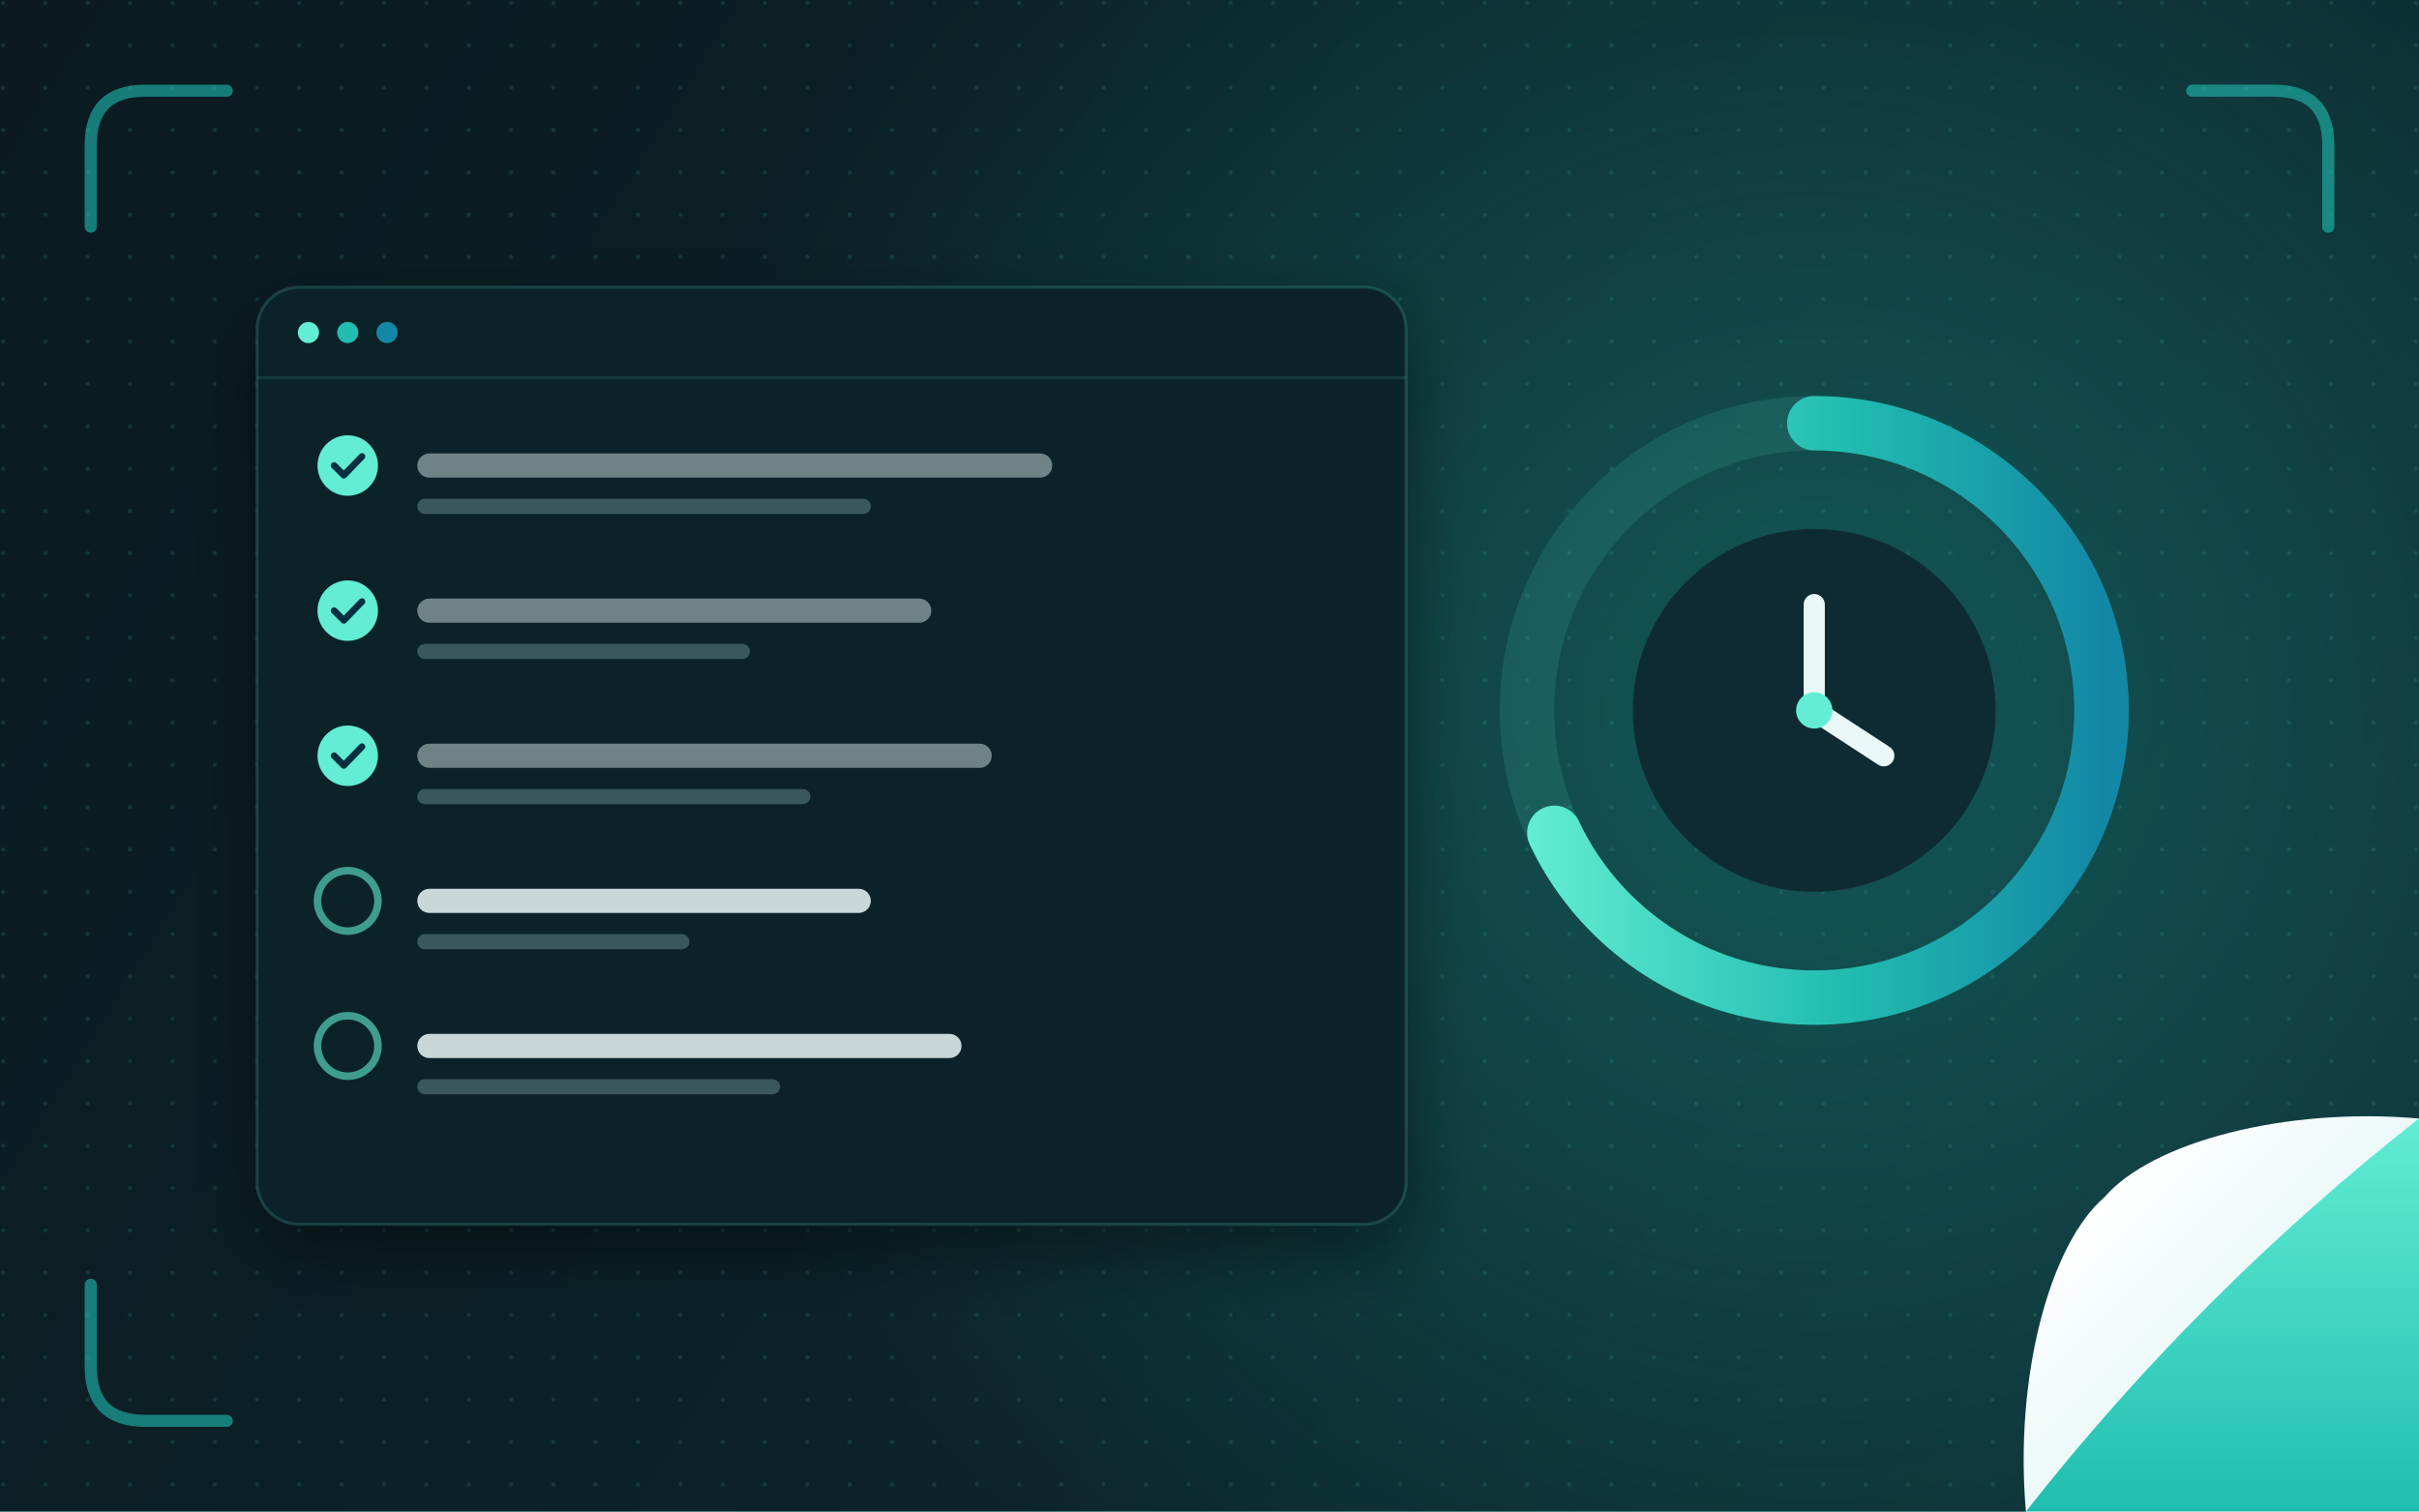
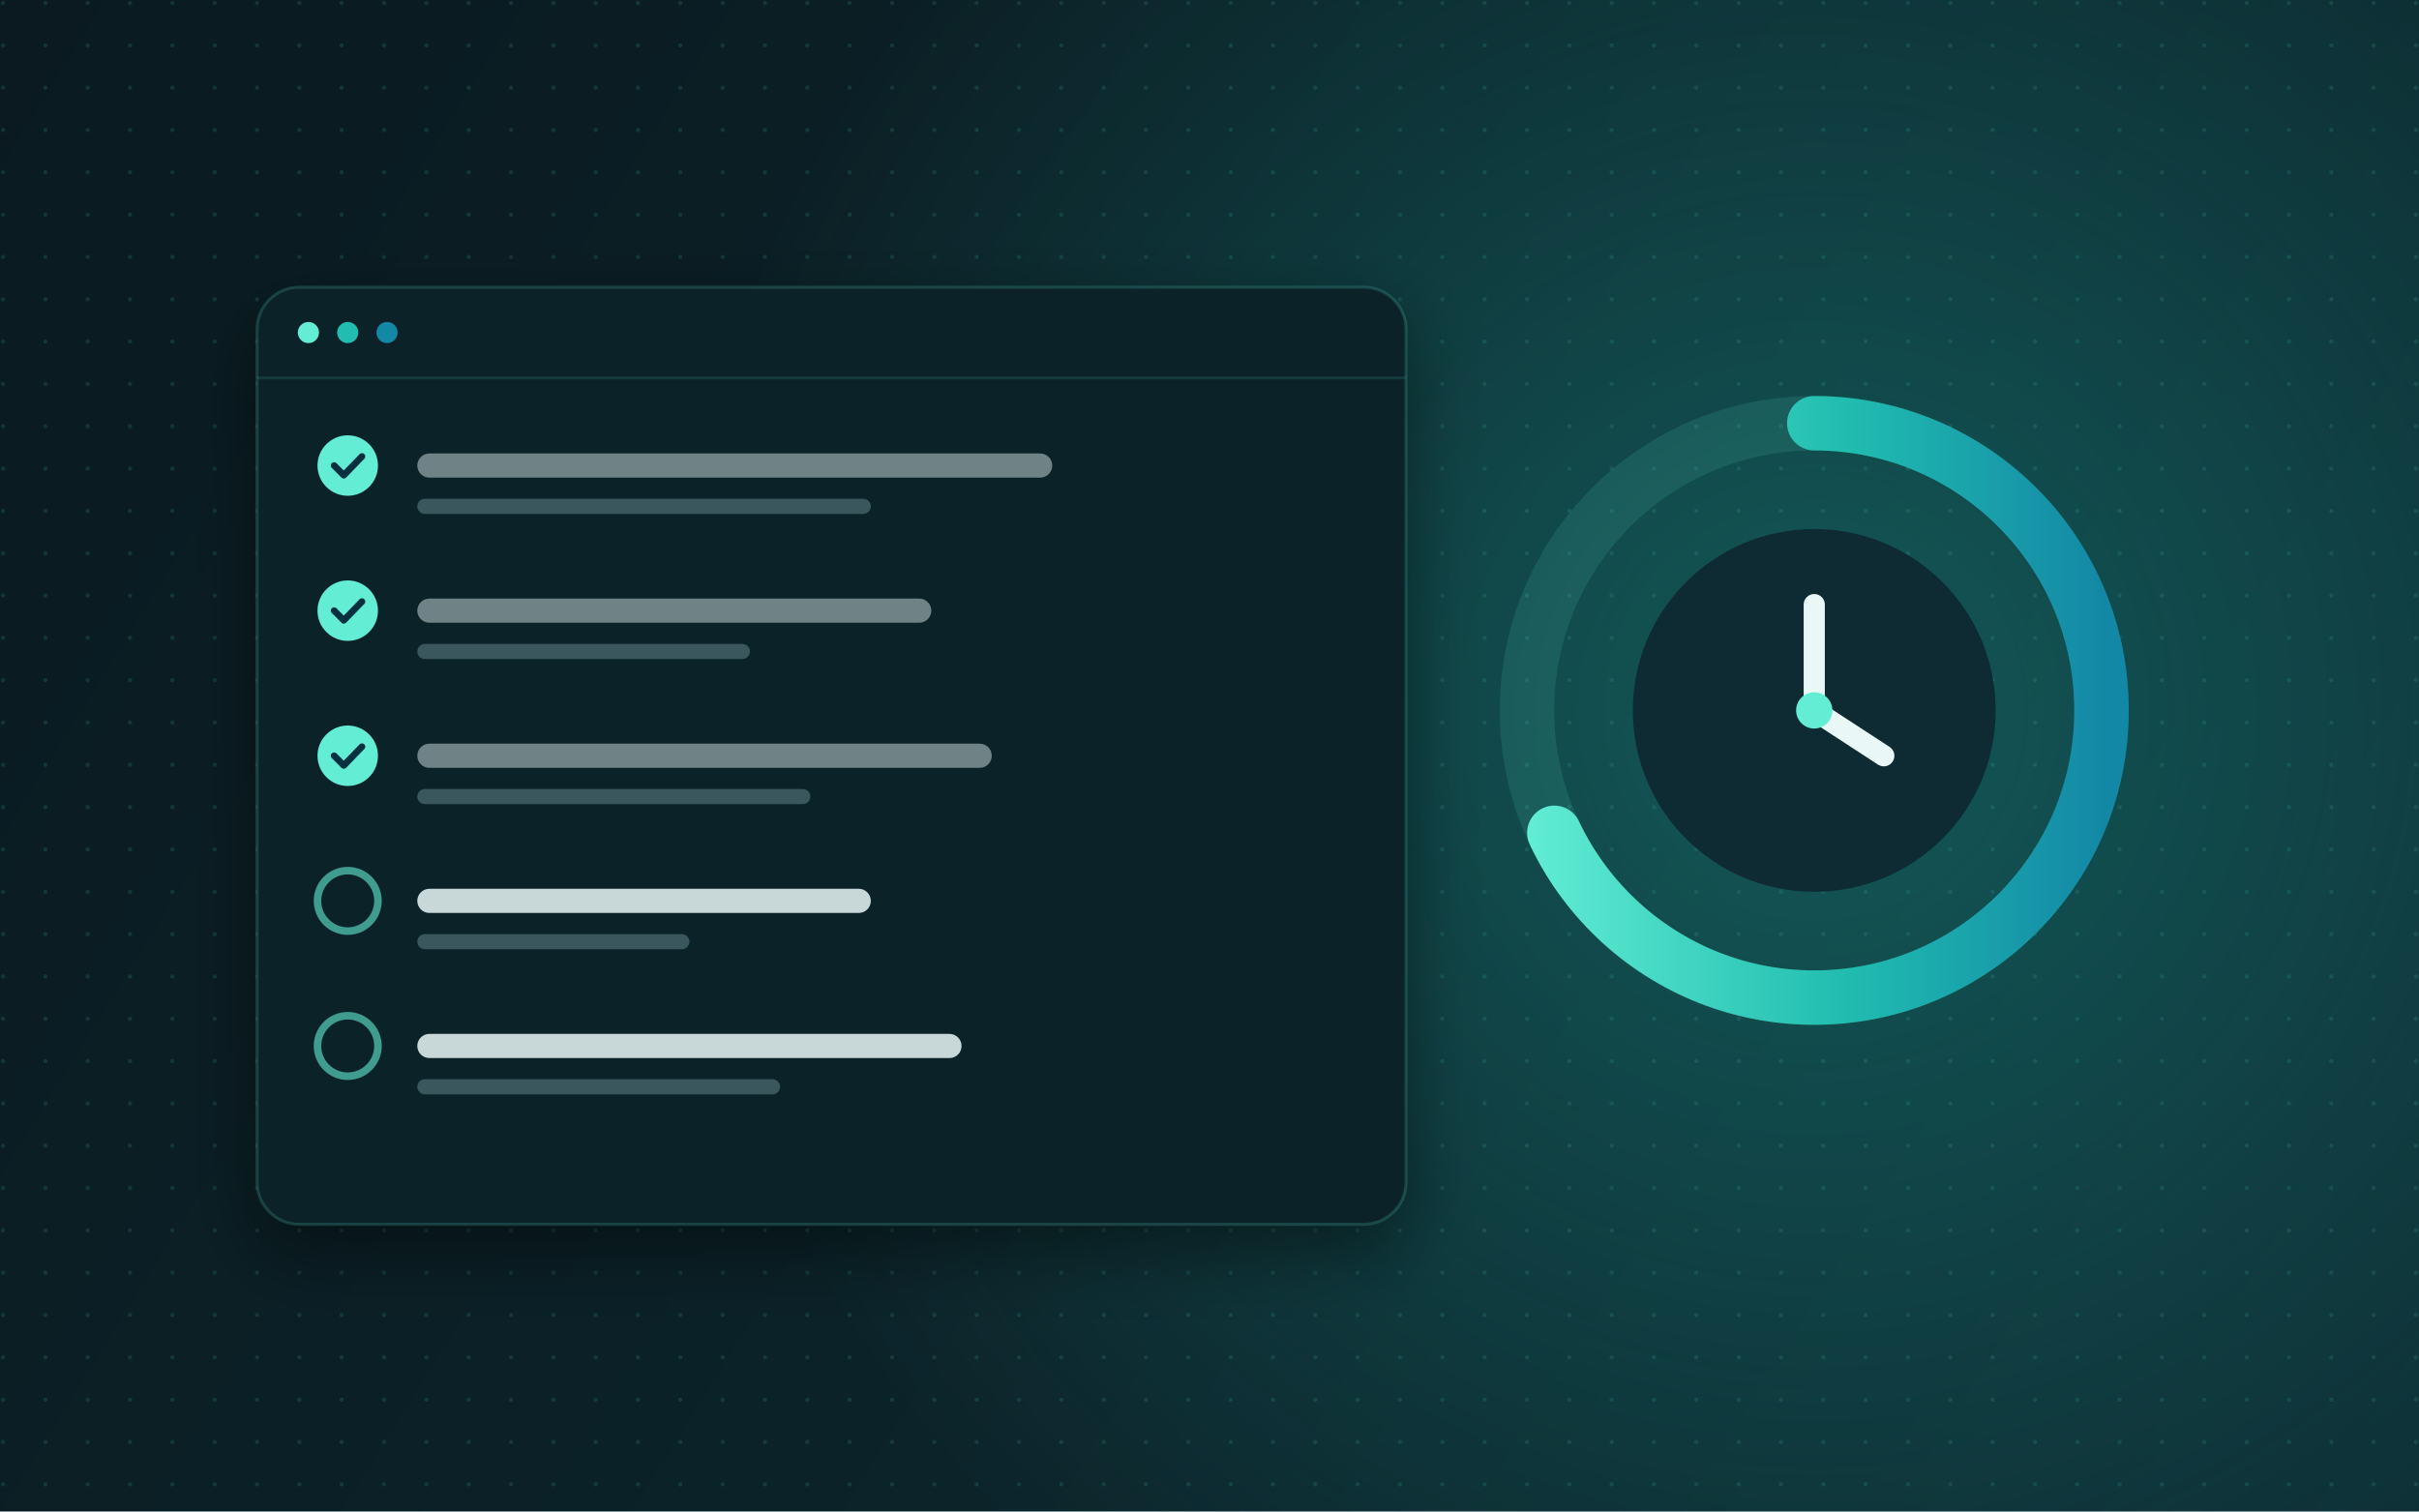
<svg xmlns="http://www.w3.org/2000/svg" width="1600" height="1000" viewBox="0 0 1600 1000" role="img">
  <defs>
    <linearGradient id="nw-bg" x1="0" y1="0" x2="1600" y2="1000" gradientUnits="userSpaceOnUse">
      <stop offset="0" stop-color="#0A1A20" />
      <stop offset="1" stop-color="#0D2A31" />
    </linearGradient>
    <radialGradient id="nw-glow" cx="1200" cy="470" r="760" gradientUnits="userSpaceOnUse">
      <stop offset="0" stop-color="#21BDB0" stop-opacity="0.34" />
      <stop offset="1" stop-color="#21BDB0" stop-opacity="0" />
    </radialGradient>
    <linearGradient id="nw-tile" x1="0" y1="0" x2="0" y2="1">
      <stop offset="0" stop-color="#62EDD4" />
      <stop offset="0.55" stop-color="#21BDB0" />
      <stop offset="1" stop-color="#1388A6" />
    </linearGradient>
-     <linearGradient id="nw-back" x1="0" y1="740" x2="0" y2="1000" gradientUnits="userSpaceOnUse">
-       <stop offset="0" stop-color="#62EDD4" />
-       <stop offset="1" stop-color="#21BDB0" />
-     </linearGradient>
-     <linearGradient id="nw-flap" x1="1574" y1="974" x2="1392" y2="792" gradientUnits="userSpaceOnUse">
-       <stop offset="0" stop-color="#A6D3D6" />
-       <stop offset="0.5" stop-color="#E9F7F7" />
-       <stop offset="1" stop-color="#FFFFFF" />
-     </linearGradient>
    <linearGradient id="nw-line" x1="0" y1="0" x2="1" y2="0">
      <stop offset="0" stop-color="#62EDD4" stop-opacity="0" />
      <stop offset="0.5" stop-color="#62EDD4" />
      <stop offset="1" stop-color="#62EDD4" stop-opacity="0" />
    </linearGradient>
    <pattern id="nw-dots" width="28" height="28" patternUnits="userSpaceOnUse">
      <circle cx="2" cy="2" r="1.4" fill="#62EDD4" fill-opacity="0.12" />
    </pattern>
    <filter id="nw-soft" x="-30%" y="-30%" width="160%" height="160%">
      <feGaussianBlur stdDeviation="24" />
    </filter>
-     <clipPath id="nw-cut">
-       <path d="M0 0H1600V740Q1390 790 1340 1000H0Z" />
-     </clipPath>
  </defs>
-   <rect width="1600" height="1000" fill="url(#nw-back)" />
-   <g clip-path="url(#nw-cut)">
-     <rect width="1600" height="1000" fill="url(#nw-bg)" />
-     <rect width="1600" height="1000" fill="url(#nw-dots)" />
-     <rect width="1600" height="1000" fill="url(#nw-glow)" />
-     <rect x="170" y="208" width="760" height="620" rx="28" fill="#000" fill-opacity="0.45" filter="url(#nw-soft)" />
-     <rect x="170" y="190" width="760" height="620" rx="28" fill="#0B2229" stroke="#62EDD4" stroke-opacity="0.18" stroke-width="2" />
-     <path d="M170 250H930" stroke="#62EDD4" stroke-opacity="0.12" stroke-width="2" />
-     <circle cx="204" cy="220" r="7" fill="#62EDD4" />
-     <circle cx="230" cy="220" r="7" fill="#21BDB0" />
-     <circle cx="256" cy="220" r="7" fill="#1388A6" />
-     <circle cx="230" cy="308" r="20" fill="#62EDD4" />
-     <path d="M221.0 308l6.4 6.4 12.0-12.4" fill="none" stroke="#043040" stroke-width="4.4" stroke-linecap="round" stroke-linejoin="round" />
-     <rect x="276" y="300" width="420" height="16" rx="8" fill="#E9F7F7" fill-opacity="0.45" />
-     <rect x="276" y="330" width="300" height="10" rx="5" fill="#A6D3D6" fill-opacity="0.3" />
-     <circle cx="230" cy="404" r="20" fill="#62EDD4" />
-     <path d="M221.0 404l6.4 6.4 12.0-12.4" fill="none" stroke="#043040" stroke-width="4.4" stroke-linecap="round" stroke-linejoin="round" />
-     <rect x="276" y="396" width="340" height="16" rx="8" fill="#E9F7F7" fill-opacity="0.45" />
-     <rect x="276" y="426" width="220" height="10" rx="5" fill="#A6D3D6" fill-opacity="0.3" />
-     <circle cx="230" cy="500" r="20" fill="#62EDD4" />
-     <path d="M221.0 500l6.4 6.4 12.0-12.4" fill="none" stroke="#043040" stroke-width="4.4" stroke-linecap="round" stroke-linejoin="round" />
-     <rect x="276" y="492" width="380" height="16" rx="8" fill="#E9F7F7" fill-opacity="0.45" />
-     <rect x="276" y="522" width="260" height="10" rx="5" fill="#A6D3D6" fill-opacity="0.3" />
-     <circle cx="230" cy="596" r="20" fill="none" stroke="#62EDD4" stroke-width="5" stroke-opacity="0.6" />
-     <rect x="276" y="588" width="300" height="16" rx="8" fill="#E9F7F7" fill-opacity="0.85" />
-     <rect x="276" y="618" width="180" height="10" rx="5" fill="#A6D3D6" fill-opacity="0.3" />
-     <circle cx="230" cy="692" r="20" fill="none" stroke="#62EDD4" stroke-width="5" stroke-opacity="0.6" />
-     <rect x="276" y="684" width="360" height="16" rx="8" fill="#E9F7F7" fill-opacity="0.85" />
-     <rect x="276" y="714" width="240" height="10" rx="5" fill="#A6D3D6" fill-opacity="0.3" />
-     <circle cx="1200" cy="470" r="190" fill="none" stroke="#62EDD4" stroke-opacity="0.12" stroke-width="36" />
-     <circle cx="1200" cy="470" r="190" fill="none" stroke="url(#nw-tile)" stroke-width="36" stroke-linecap="round" stroke-dasharray="811.8 1193.8" transform="rotate(-90 1200 470)" />
-     <circle cx="1200" cy="470" r="120" fill="#0E2B33" />
-     <path d="M1200 400V470l46 30" fill="none" stroke="#E9F7F7" stroke-width="14" stroke-linecap="round" stroke-linejoin="round" />
-     <circle cx="1200" cy="470" r="12" fill="#62EDD4" />
-   </g>
-   <path d="M1600 740C1511.6 732.2 1423.2 755.6 1392 792C1355.6 823.2 1332.2 911.6 1340 1000Q1454.4 854.4 1600 740Z" fill="url(#nw-flap)" />
-   <path d="M60 150V96Q60 60 96 60H150M1540 150V96Q1540 60 1504 60H1450M60 850V904Q60 940 96 940H150" fill="none" stroke="#21BDB0" stroke-opacity="0.6" stroke-width="8" stroke-linecap="round" />
+   <rect width="1600" height="1000" fill="url(#nw-bg)" />
+   <rect width="1600" height="1000" fill="url(#nw-dots)" />
+   <rect width="1600" height="1000" fill="url(#nw-glow)" />
+   <rect x="170" y="208" width="760" height="620" rx="28" fill="#000" fill-opacity="0.45" filter="url(#nw-soft)" />
+   <rect x="170" y="190" width="760" height="620" rx="28" fill="#0B2229" stroke="#62EDD4" stroke-opacity="0.18" stroke-width="2" />
+   <path d="M170 250H930" stroke="#62EDD4" stroke-opacity="0.12" stroke-width="2" />
+   <circle cx="204" cy="220" r="7" fill="#62EDD4" />
+   <circle cx="230" cy="220" r="7" fill="#21BDB0" />
+   <circle cx="256" cy="220" r="7" fill="#1388A6" />
+   <circle cx="230" cy="308" r="20" fill="#62EDD4" />
+   <path d="M221.0 308l6.4 6.4 12.0-12.4" fill="none" stroke="#043040" stroke-width="4.4" stroke-linecap="round" stroke-linejoin="round" />
+   <rect x="276" y="300" width="420" height="16" rx="8" fill="#E9F7F7" fill-opacity="0.45" />
+   <rect x="276" y="330" width="300" height="10" rx="5" fill="#A6D3D6" fill-opacity="0.3" />
+   <circle cx="230" cy="404" r="20" fill="#62EDD4" />
+   <path d="M221.0 404l6.4 6.4 12.0-12.4" fill="none" stroke="#043040" stroke-width="4.4" stroke-linecap="round" stroke-linejoin="round" />
+   <rect x="276" y="396" width="340" height="16" rx="8" fill="#E9F7F7" fill-opacity="0.45" />
+   <rect x="276" y="426" width="220" height="10" rx="5" fill="#A6D3D6" fill-opacity="0.3" />
+   <circle cx="230" cy="500" r="20" fill="#62EDD4" />
+   <path d="M221.0 500l6.4 6.4 12.0-12.4" fill="none" stroke="#043040" stroke-width="4.4" stroke-linecap="round" stroke-linejoin="round" />
+   <rect x="276" y="492" width="380" height="16" rx="8" fill="#E9F7F7" fill-opacity="0.45" />
+   <rect x="276" y="522" width="260" height="10" rx="5" fill="#A6D3D6" fill-opacity="0.3" />
+   <circle cx="230" cy="596" r="20" fill="none" stroke="#62EDD4" stroke-width="5" stroke-opacity="0.6" />
+   <rect x="276" y="588" width="300" height="16" rx="8" fill="#E9F7F7" fill-opacity="0.85" />
+   <rect x="276" y="618" width="180" height="10" rx="5" fill="#A6D3D6" fill-opacity="0.3" />
+   <circle cx="230" cy="692" r="20" fill="none" stroke="#62EDD4" stroke-width="5" stroke-opacity="0.6" />
+   <rect x="276" y="684" width="360" height="16" rx="8" fill="#E9F7F7" fill-opacity="0.85" />
+   <rect x="276" y="714" width="240" height="10" rx="5" fill="#A6D3D6" fill-opacity="0.3" />
+   <circle cx="1200" cy="470" r="190" fill="none" stroke="#62EDD4" stroke-opacity="0.12" stroke-width="36" />
+   <circle cx="1200" cy="470" r="190" fill="none" stroke="url(#nw-tile)" stroke-width="36" stroke-linecap="round" stroke-dasharray="811.8 1193.8" transform="rotate(-90 1200 470)" />
+   <circle cx="1200" cy="470" r="120" fill="#0E2B33" />
+   <path d="M1200 400V470l46 30" fill="none" stroke="#E9F7F7" stroke-width="14" stroke-linecap="round" stroke-linejoin="round" />
+   <circle cx="1200" cy="470" r="12" fill="#62EDD4" />
</svg>
